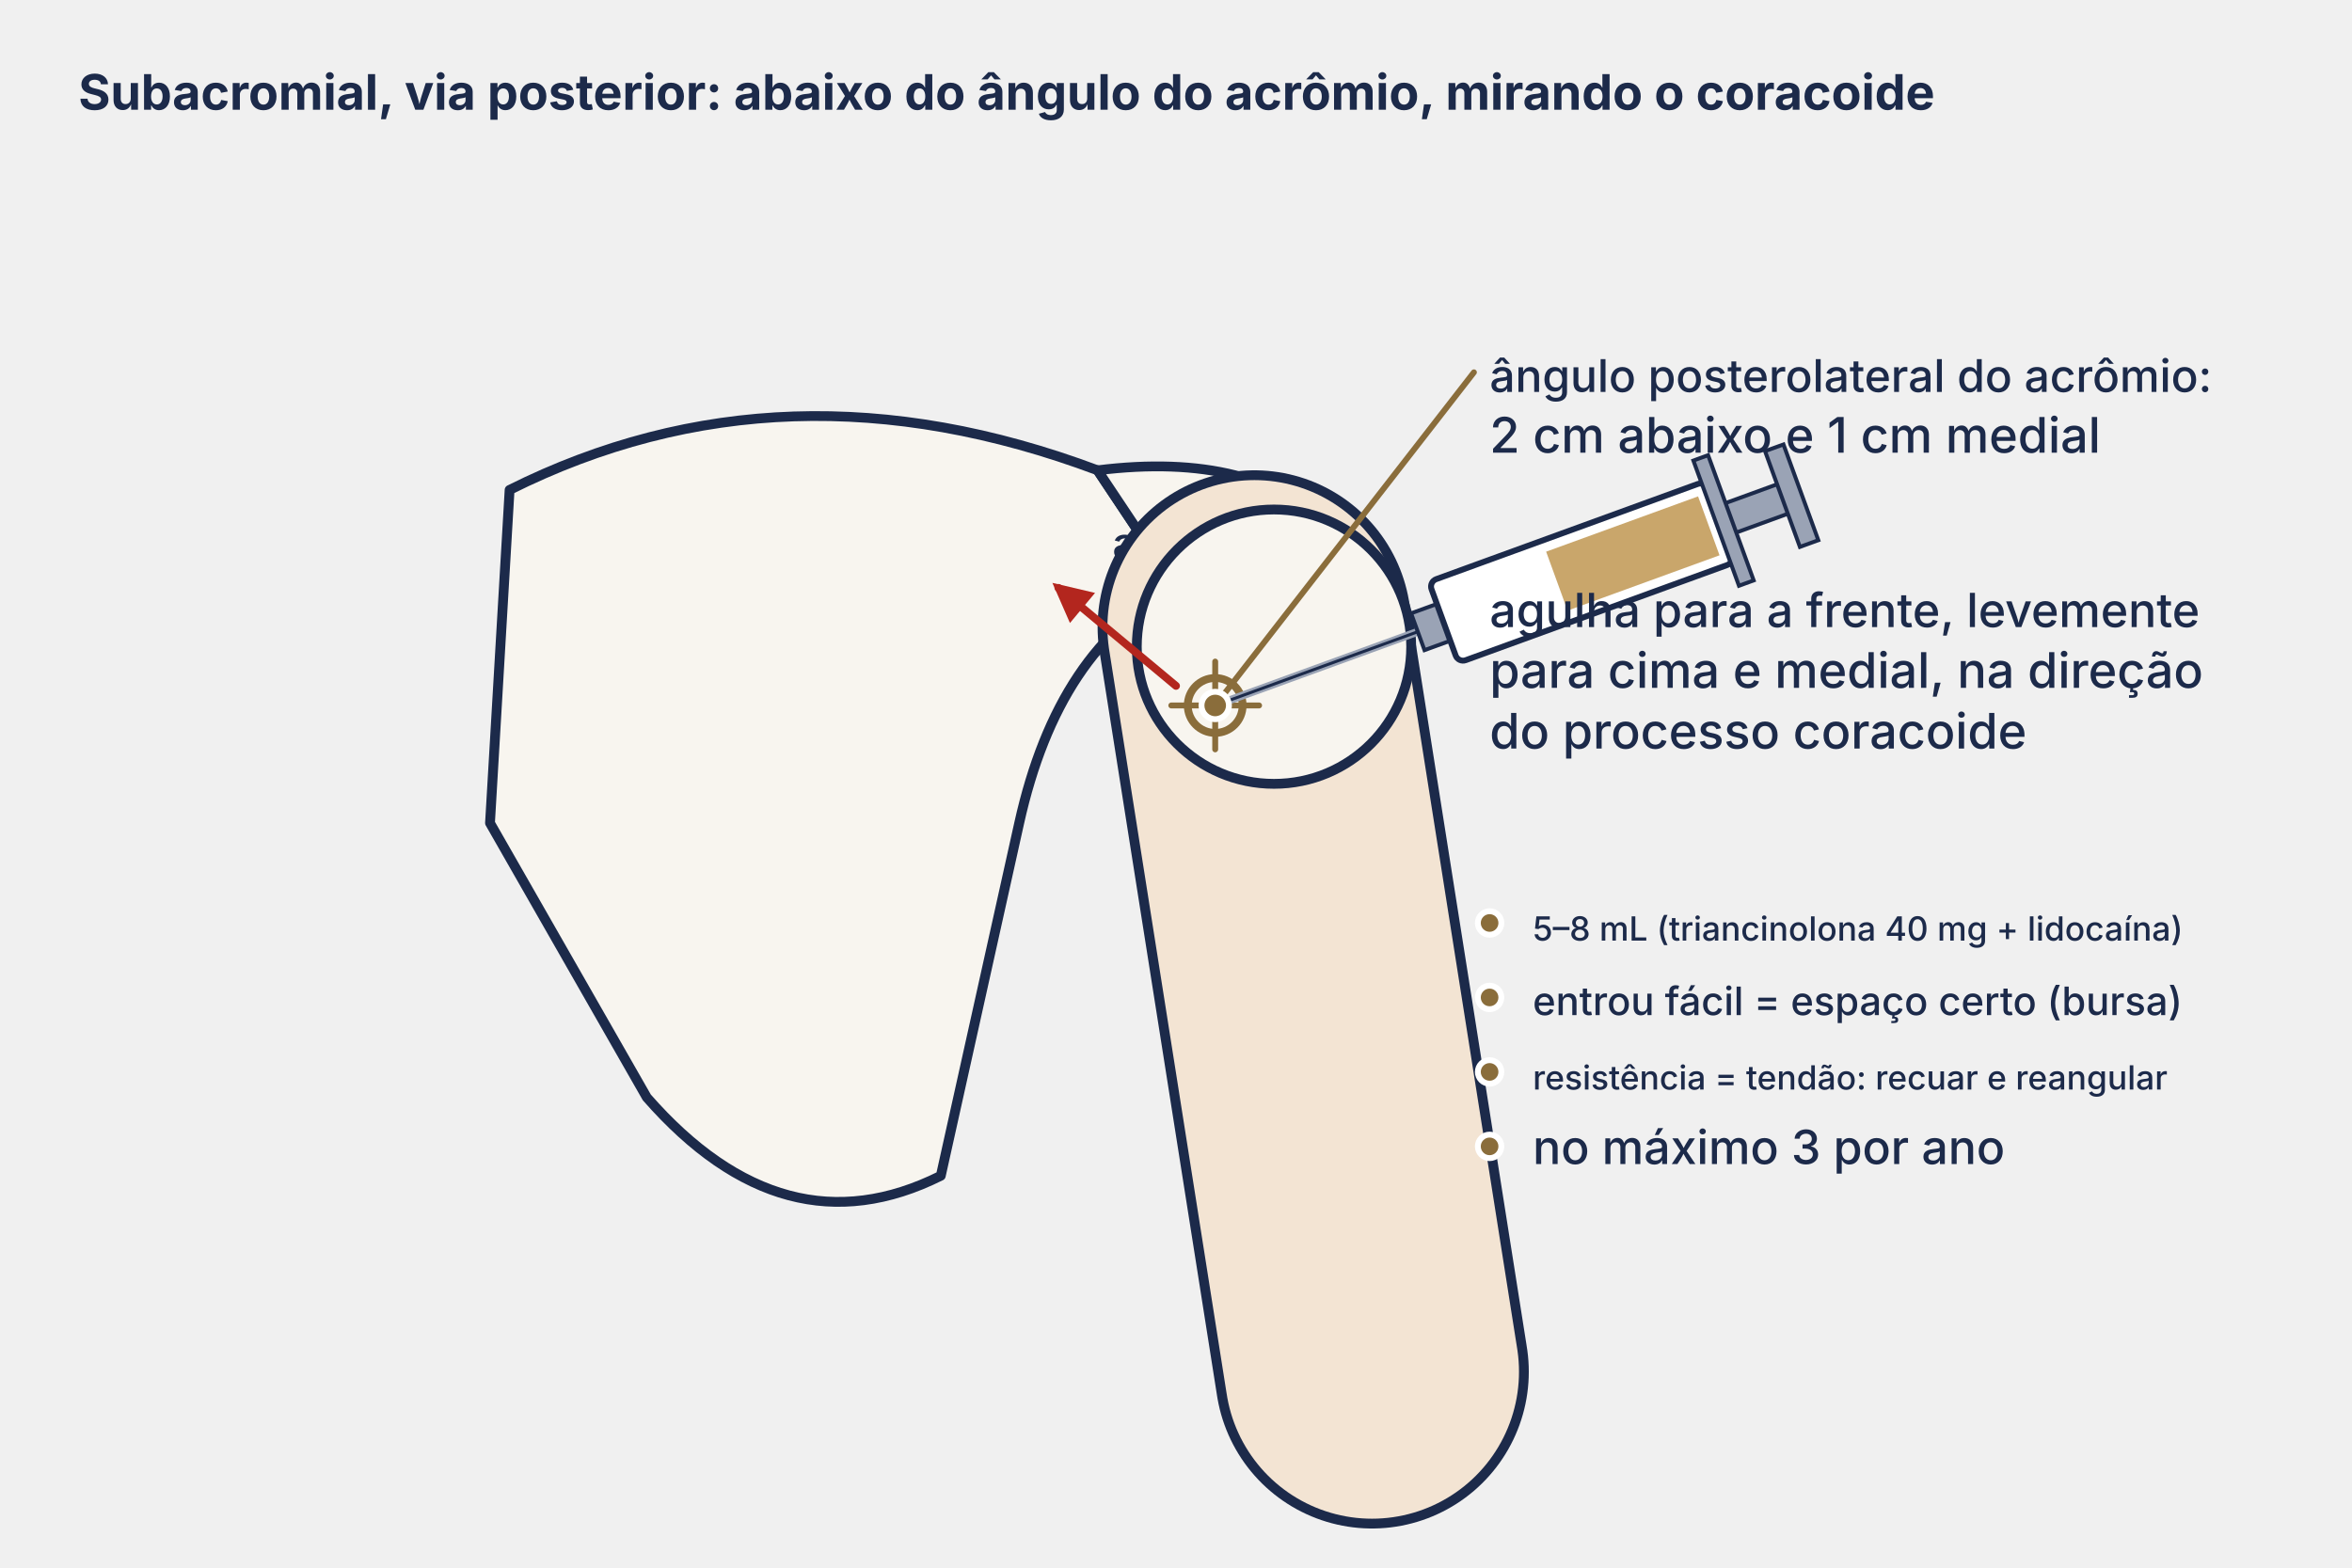
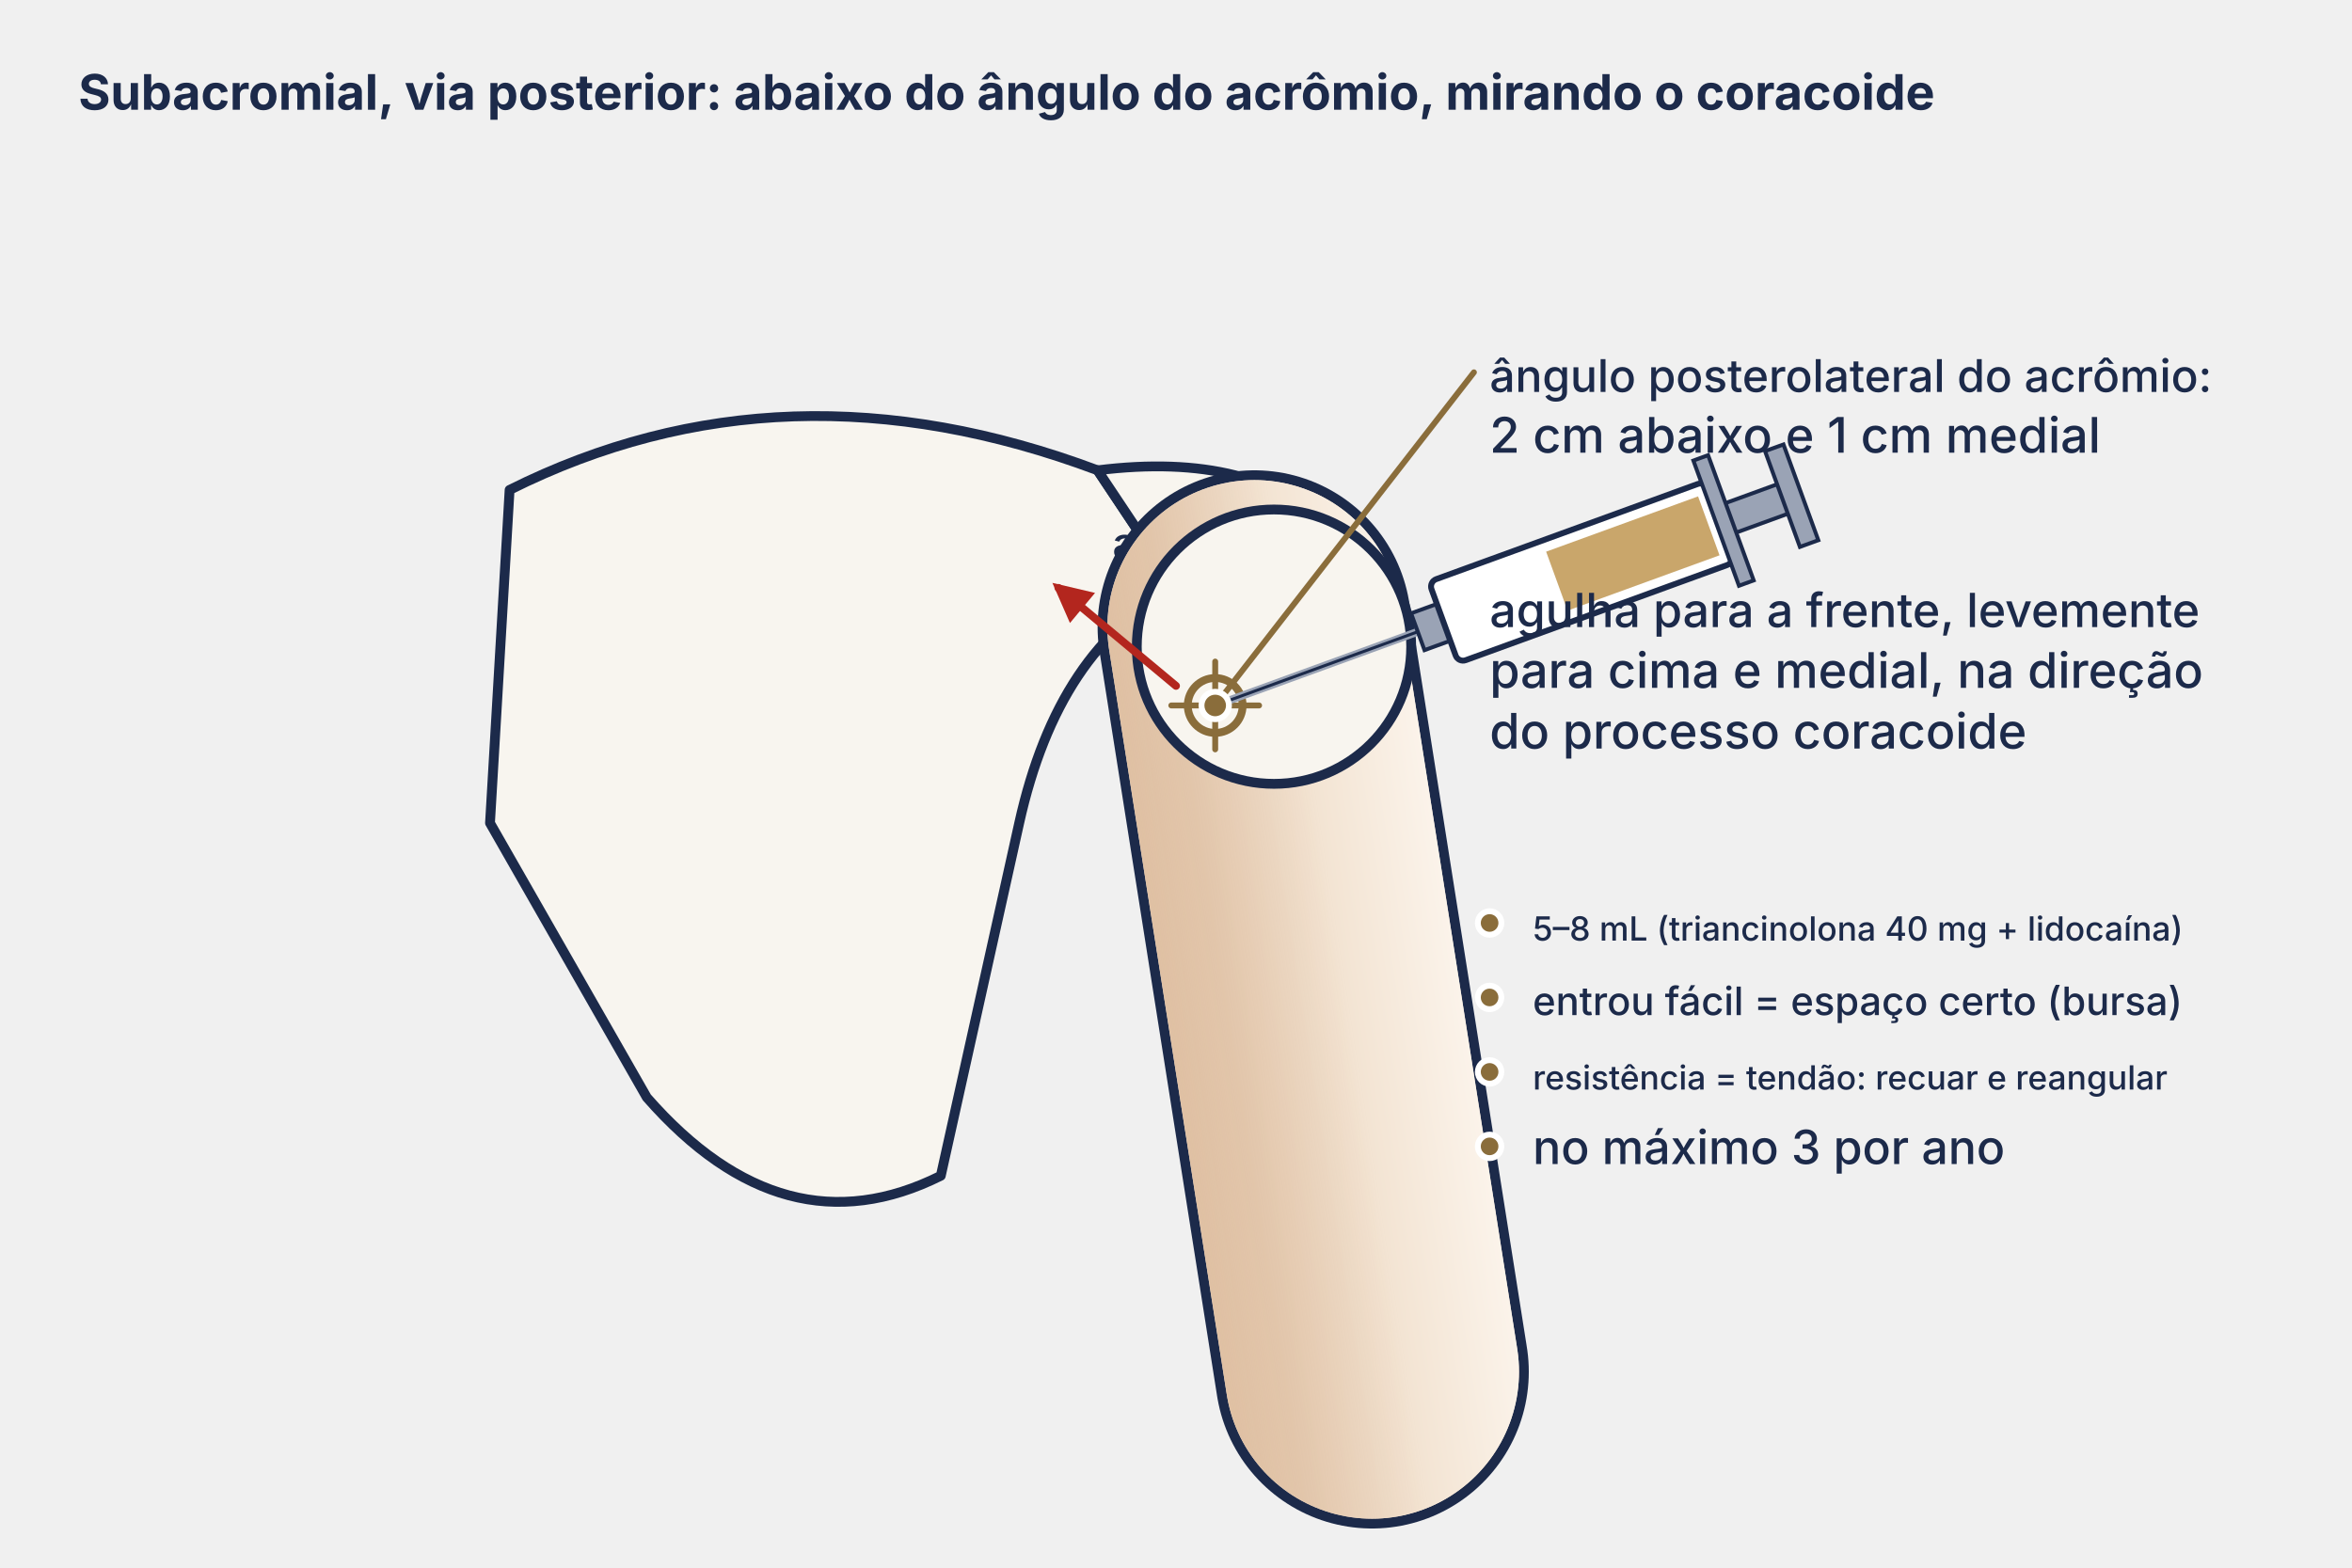
<svg xmlns="http://www.w3.org/2000/svg" viewBox="0 0 1200 800" width="1200" height="800" font-family="Inter, 'Segoe UI', Arial, sans-serif">
  <defs>
    <marker id="ah" viewBox="0 0 10 10" refX="8" refY="5" markerWidth="5" markerHeight="5" orient="auto-start-reverse">
      <path d="M0 0 L10 5 L0 10 z" fill="#8a6d3b" />
    </marker>
    <marker id="ahr" viewBox="0 0 10 10" refX="8" refY="5" markerWidth="5" markerHeight="5" orient="auto-start-reverse">
      <path d="M0 0 L10 5 L0 10 z" fill="#b3261e" />
    </marker>
    <marker id="ahn" viewBox="0 0 10 10" refX="8" refY="5" markerWidth="5" markerHeight="5" orient="auto-start-reverse">
      <path d="M0 0 L10 5 L0 10 z" fill="#1c2a4a" />
    </marker>
    <pattern id="hatch" width="14" height="14" patternUnits="userSpaceOnUse" patternTransform="rotate(45)">
      <line x1="0" y1="0" x2="0" y2="14" stroke="#1c2a4a" stroke-opacity="0.18" stroke-width="3" />
    </pattern>
    <pattern id="cotton" width="12" height="12" patternUnits="userSpaceOnUse">
      <circle cx="6" cy="6" r="2" fill="#1c2a4a" fill-opacity="0.12" />
    </pattern>
    <pattern id="cloth" width="16" height="16" patternUnits="userSpaceOnUse">
      <path d="M0 8 H16 M8 0 V16" stroke="#1c2a4a" stroke-opacity="0.08" stroke-width="2" />
    </pattern>
  </defs>
  <path d="M260 250 Q400 180 560 240 L600 300 Q540 330 520 420 L480 600 Q400 640 330 560 L250 420 Z" fill="#f8f5ef" stroke="#1c2a4a" stroke-width="5" stroke-linecap="round" stroke-linejoin="round" />
  <path d="M560 240 Q640 230 680 270 L690 300 L600 300 Z" fill="#f8f5ef" stroke="#1c2a4a" stroke-width="5" stroke-linecap="round" stroke-linejoin="round" />
  <text x="610" y="285" font-size="22" text-anchor="middle" font-weight="500" fill="#1c2a4a">acrômio</text>
  <path d="M640 320 L700 700" fill="none" stroke="#1c2a4a" stroke-width="160" stroke-linecap="round" stroke-linejoin="round" />
  <path d="M640 320 L700 700" fill="none" stroke="#f3e4d3" stroke-width="150" stroke-linecap="round" stroke-linejoin="round" />
+   <defs>
+     <linearGradient id="cg25" gradientUnits="userSpaceOnUse" x1="744.1" y1="498.3" x2="595.9" y2="521.7">
+       <stop offset="0" stop-color="#fbf3ea" />
+       <stop offset="0.38" stop-color="#f3e4d3" />
+       <stop offset="0.8" stop-color="#dfc0a3" stop-opacity="0.85" />
+       <stop offset="1" stop-color="#dfc0a3" />
+     </linearGradient>
+   </defs>
+   <path d="M640 320 L700 700" fill="none" stroke="url(#cg25)" stroke-width="150" stroke-linecap="round" stroke-linejoin="round" />
  <circle cx="650" cy="330" r="70" fill="#f8f5ef" stroke="#1c2a4a" stroke-width="5" />
  <circle cx="620" cy="360" r="14" fill="none" stroke="#8a6d3b" stroke-width="4" />
  <path d="M597.6 360 L642.4 360" fill="none" stroke="#8a6d3b" stroke-width="3" stroke-linecap="round" stroke-linejoin="round" />
  <path d="M620 337.6 L620 382.4" fill="none" stroke="#8a6d3b" stroke-width="3" stroke-linecap="round" stroke-linejoin="round" />
  <g transform="translate(620 360) rotate(160) scale(1)">
    <path d="M0 0 L-110 0" fill="none" stroke="#9aa3b5" stroke-width="4" stroke-linecap="round" stroke-linejoin="round" />
    <path d="M0 0 L-110 0" fill="none" stroke="#1c2a4a" stroke-width="1.5" stroke-linecap="round" stroke-linejoin="round" />
    <rect x="-124" y="-10" width="14" height="20" rx="0" fill="#9aa3b5" stroke="#1c2a4a" stroke-width="2" />
    <rect x="-274" y="-22" width="150" height="44" rx="4" fill="#ffffff" stroke="#1c2a4a" stroke-width="3" />
    <rect x="-268" y="-16" width="82.5" height="32" rx="0" fill="#c9a66b" stroke="none" stroke-width="5" />
    <rect x="-310" y="-8" width="36" height="16" rx="0" fill="#9aa3b5" stroke="#1c2a4a" stroke-width="2" />
    <rect x="-318" y="-26" width="10" height="52" rx="0" fill="#9aa3b5" stroke="#1c2a4a" stroke-width="2" />
    <rect x="-280" y="-34" width="8" height="68" rx="0" fill="#9aa3b5" stroke="#1c2a4a" stroke-width="2" />
  </g>
  <path d="M600 350 L540 300" fill="none" stroke="#b3261e" stroke-width="4" stroke-linecap="round" stroke-linejoin="round" marker-end="url(#ahr)" />
  <path d="M752 190 L620 360" fill="none" stroke="#8a6d3b" stroke-width="3" stroke-linecap="round" stroke-linejoin="round" />
  <circle cx="620" cy="360" r="7" fill="#8a6d3b" stroke="#ffffff" stroke-width="3" />
  <text x="760" y="200" font-size="23" text-anchor="start" font-weight="500" fill="#1c2a4a">ângulo posterolateral do acrômio:</text>
  <text x="760" y="231" font-size="25" text-anchor="start" font-weight="500" fill="#1c2a4a">2 cm abaixo e 1 cm medial</text>
  <text x="760" y="320" font-size="24" text-anchor="start" font-weight="500" fill="#1c2a4a">agulha para a frente, levemente</text>
  <text x="760" y="351" font-size="25" text-anchor="start" font-weight="500" fill="#1c2a4a">para cima e medial, na direção</text>
  <text x="760" y="382" font-size="25" text-anchor="start" font-weight="500" fill="#1c2a4a">do processo coracoide</text>
  <circle cx="760" cy="471" r="6" fill="#8a6d3b" stroke="#ffffff" stroke-width="3" />
  <text x="782" y="480" font-size="17" text-anchor="start" font-weight="500" fill="#1c2a4a">5–8 mL (triancinolona 40 mg + lidocaína)</text>
  <circle cx="760" cy="509" r="6" fill="#8a6d3b" stroke="#ffffff" stroke-width="3" />
  <text x="782" y="518" font-size="20" text-anchor="start" font-weight="500" fill="#1c2a4a">entrou fácil = espaço certo (bursa)</text>
  <circle cx="760" cy="547" r="6" fill="#8a6d3b" stroke="#ffffff" stroke-width="3" />
  <text x="782" y="556" font-size="17" text-anchor="start" font-weight="500" fill="#1c2a4a">resistência = tendão: recuar e reangular</text>
  <circle cx="760" cy="585" r="6" fill="#8a6d3b" stroke="#ffffff" stroke-width="3" />
  <text x="782" y="594" font-size="24" text-anchor="start" font-weight="500" fill="#1c2a4a">no máximo 3 por ano</text>
  <text x="40" y="56" font-size="25" text-anchor="start" font-weight="700" fill="#1c2a4a" data-top="1">Subacromial, via posterior: abaixo do ângulo do acrômio, mirando o coracoide</text>
</svg>
